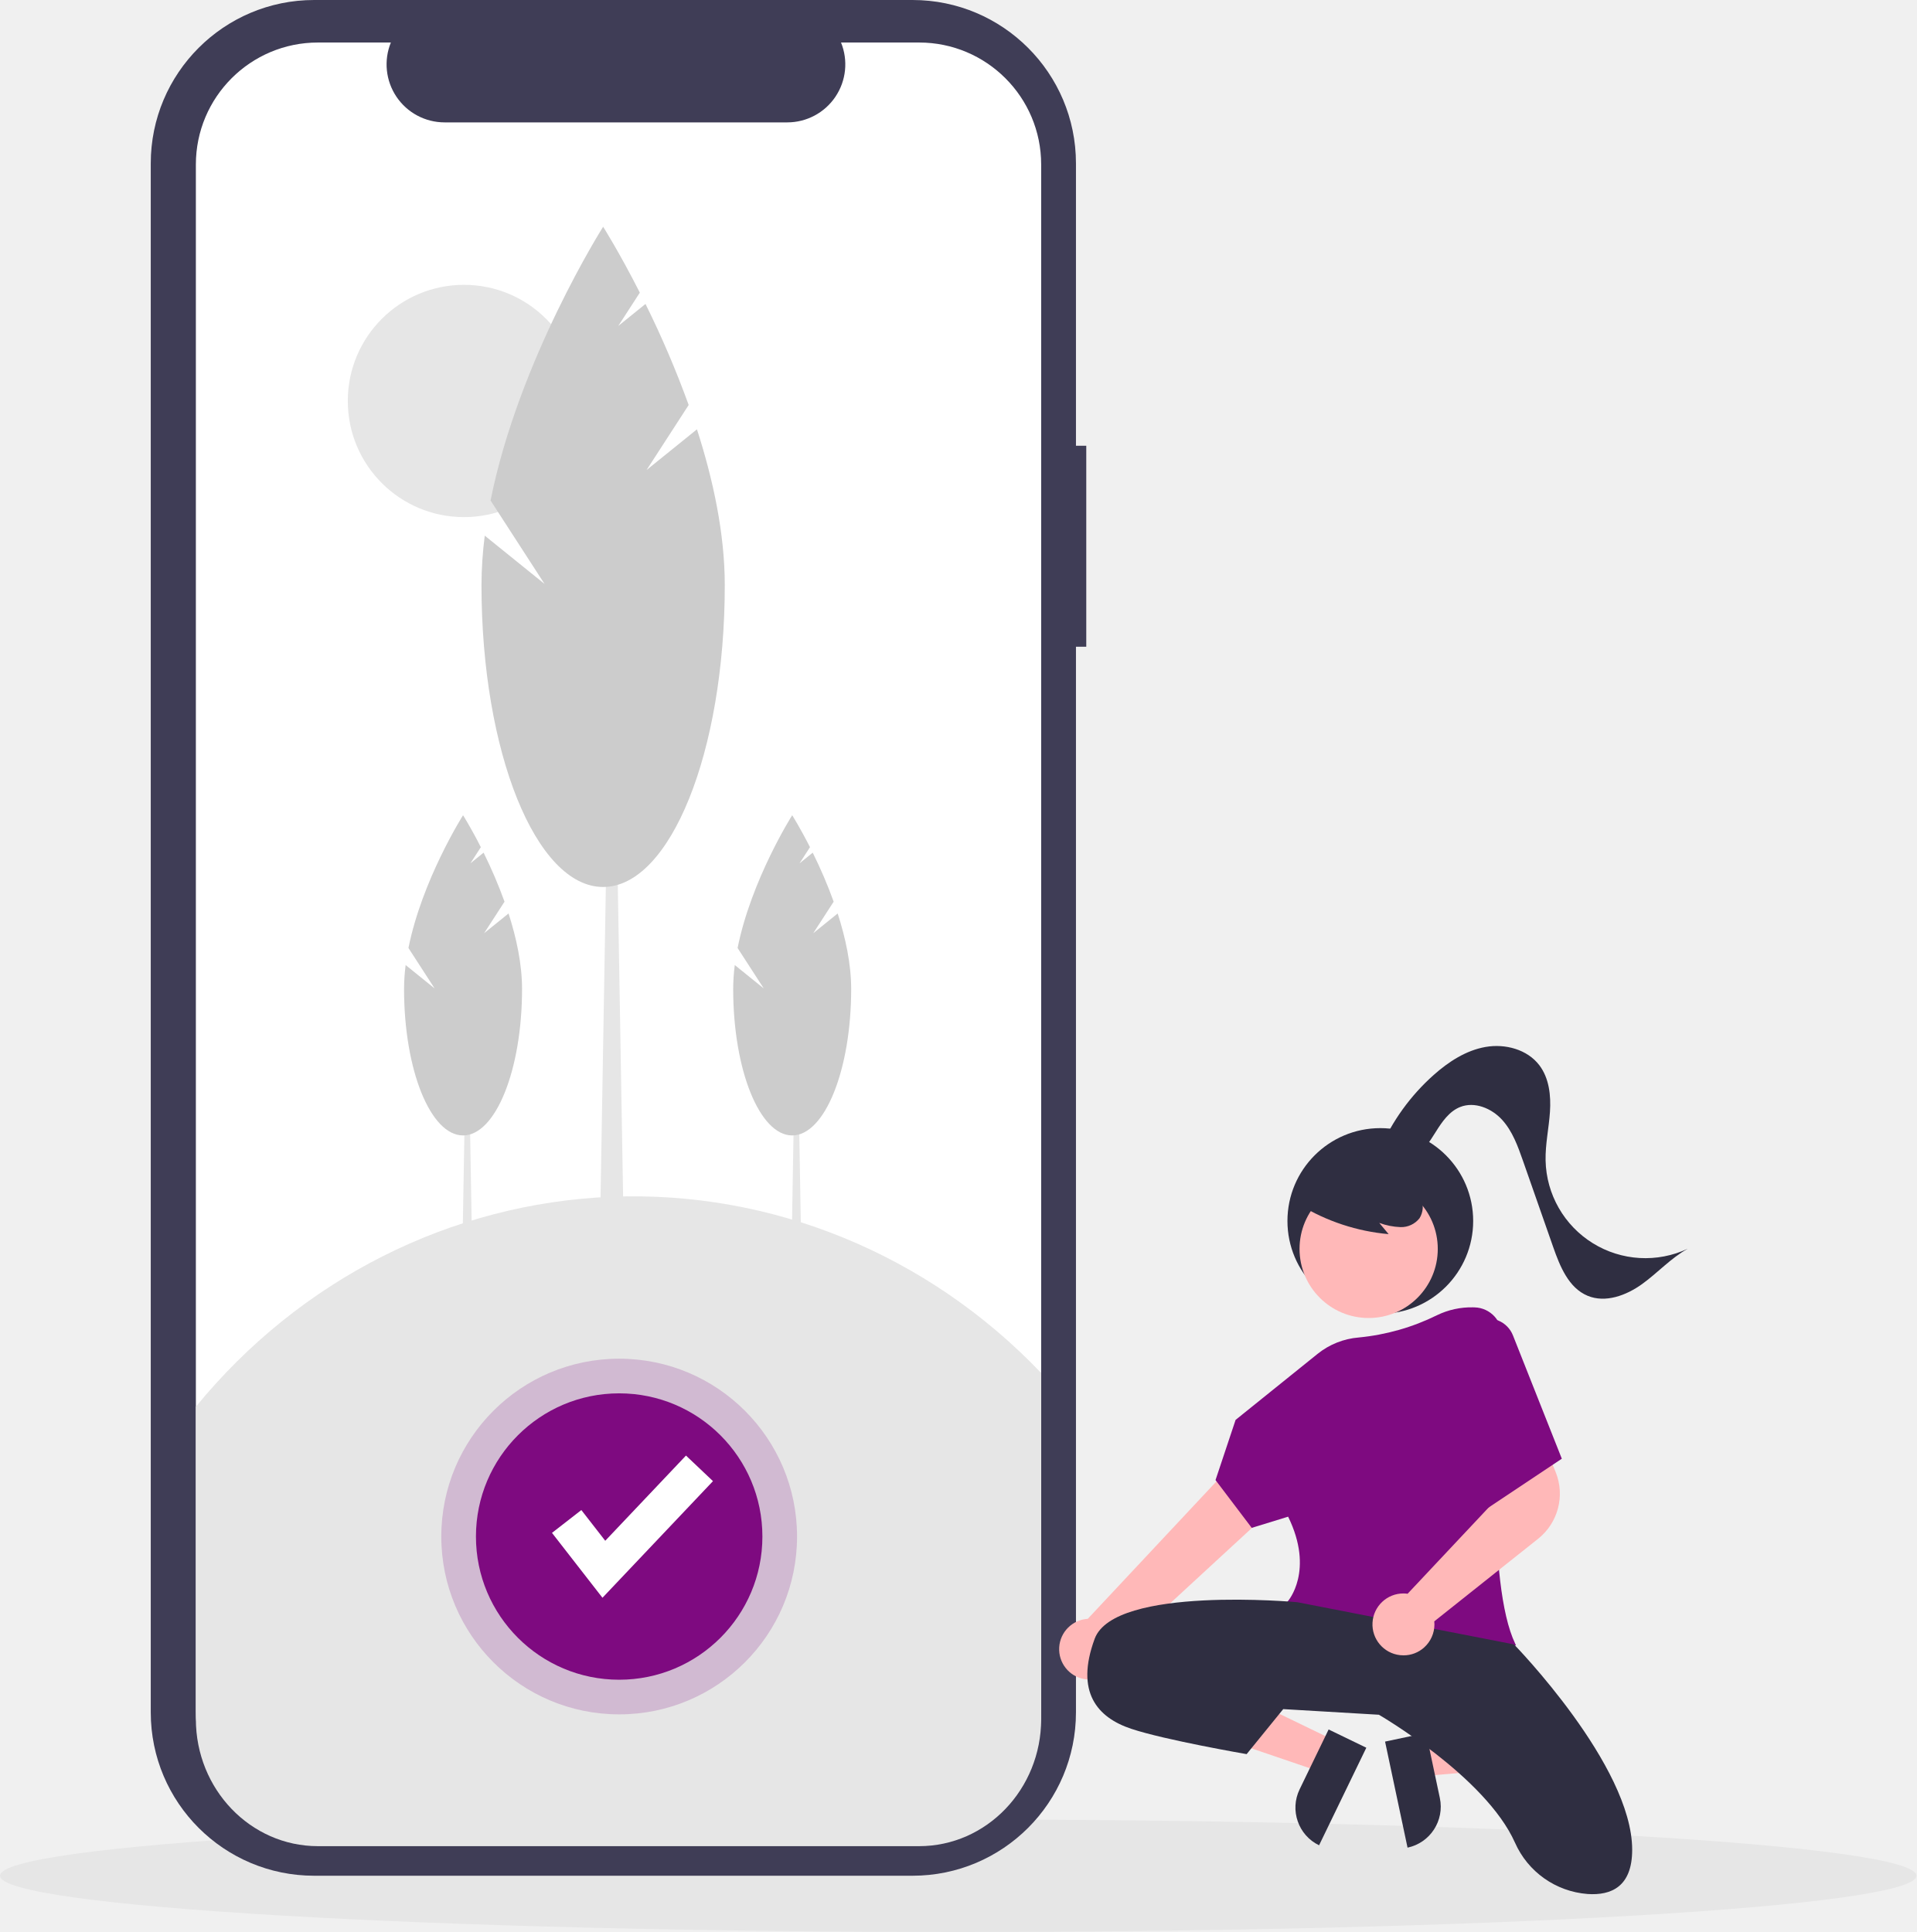
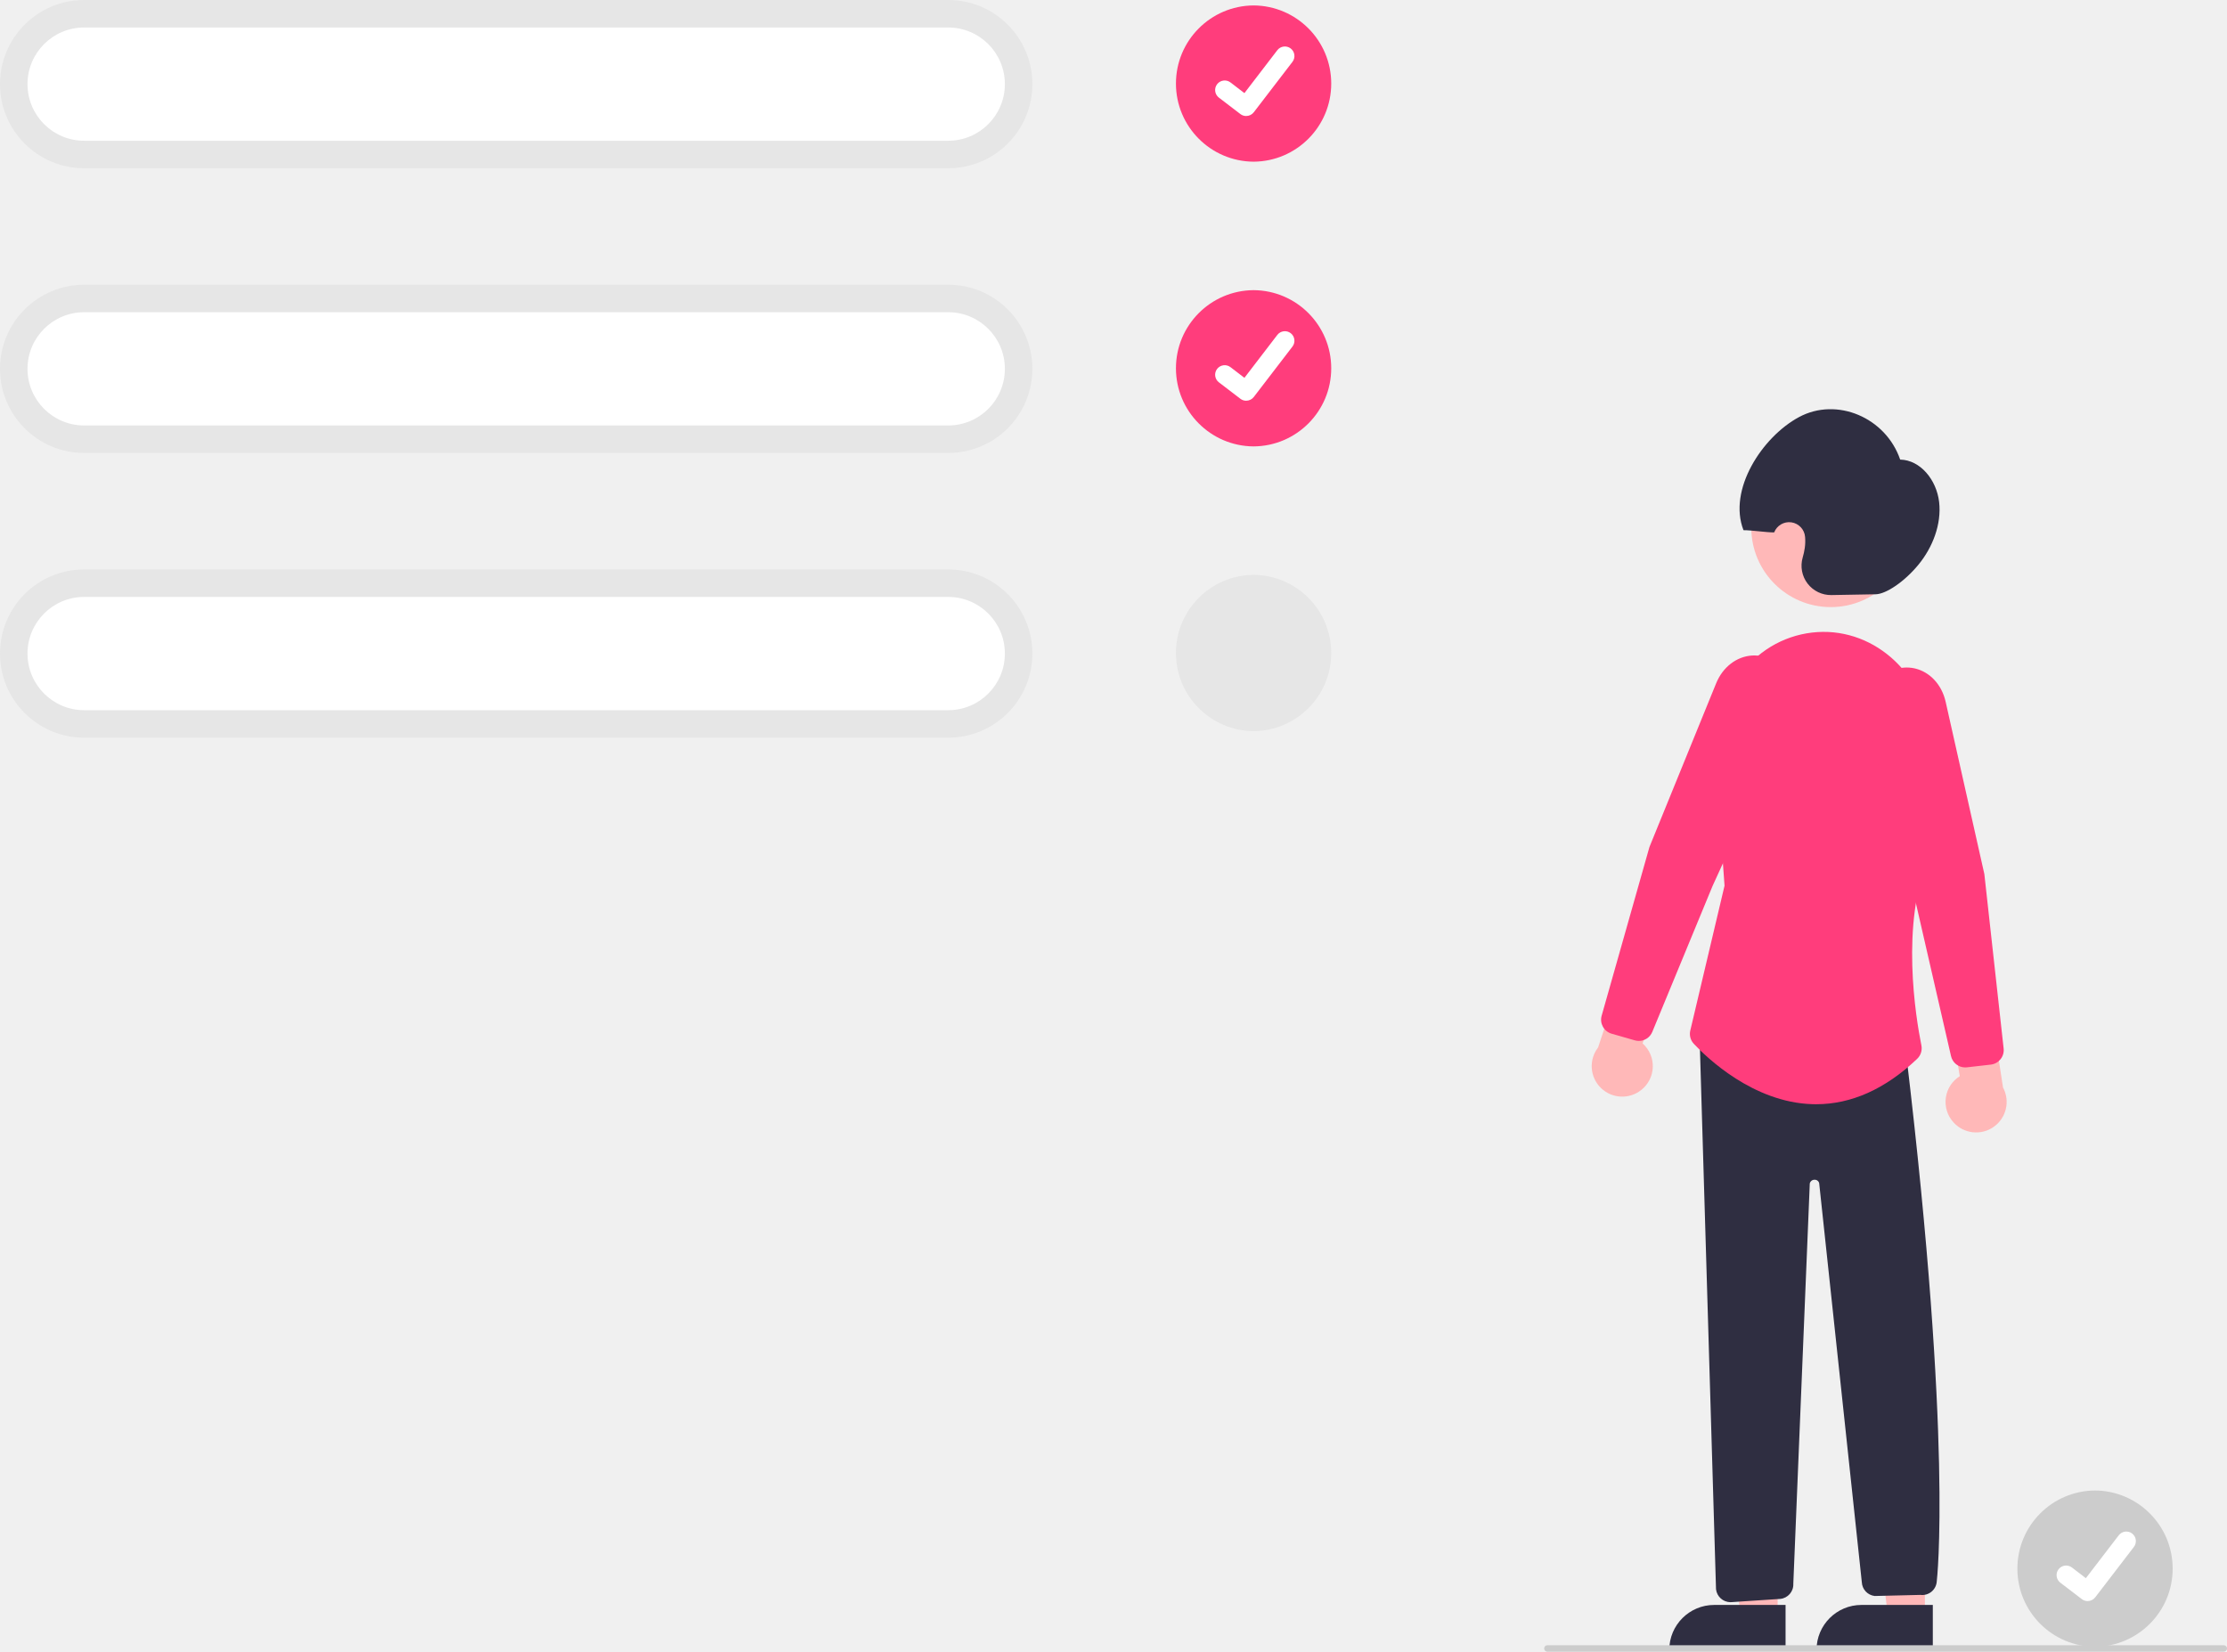
- <svg xmlns="http://www.w3.org/2000/svg" width="681" height="686.689" viewBox="0 0 681 686.689">
-   <g id="Group_25" data-name="Group 25" transform="translate(-228 -105)">
-     <ellipse id="Ellipse_92" data-name="Ellipse 92" cx="340.5" cy="20" rx="340.5" ry="20" transform="translate(228 751.689)" fill="#e6e6e6" />
-     <path id="Path_607-364" data-name="Path 607" d="M614,263.086h-3.663V162.735a58.08,58.08,0,0,0-58.08-58.08H339.651a58.08,58.08,0,0,0-58.08,58.08V713.265a58.08,58.08,0,0,0,58.08,58.08H552.257a58.08,58.08,0,0,0,58.08-58.08V334.517H614Z" transform="translate(0 0.345)" fill="#3f3d56" />
-     <path id="Path_608-365" data-name="Path 608" d="M597.975,163.141V712.86A43.376,43.376,0,0,1,554.6,756.235H340.974A43.376,43.376,0,0,1,297.6,712.861V163.141a43.376,43.376,0,0,1,43.375-43.375h25.916a20.617,20.617,0,0,0,19.081,28.389h121.8a20.617,20.617,0,0,0,19.082-28.389H554.6a43.376,43.376,0,0,1,43.375,43.375Z" transform="translate(0 0.345)" fill="#fff" />
-     <path id="Path_609-366" data-name="Path 609" d="M212.286,474.693h-4.493l1.5-87.756h1.5Z" transform="translate(184 105)" fill="#e6e6e6" />
-     <path id="Path_610-367" data-name="Path 610" d="M400.029,436.342l7.252-11.207a168.035,168.035,0,0,0-7.44-17.416l-4.689,3.788,3.713-5.738c-3.539-6.965-6.323-11.354-6.323-11.354S378,417.332,373.139,441.6l9.306,14.382-10.3-8.321a67.979,67.979,0,0,0-.565,8.524c0,28.739,9.386,52.036,20.964,52.036s20.964-23.3,20.964-52.036c0-8.909-2.016-18.23-4.8-26.853Z" transform="translate(0 0.345)" fill="#ccc" />
-     <path id="Path_611-368" data-name="Path 611" d="M329.245,474.693h-4.493l1.5-87.756h1.5Z" transform="translate(184 105)" fill="#e6e6e6" />
-     <path id="Path_612-369" data-name="Path 612" d="M516.988,436.342l7.252-11.207a168.022,168.022,0,0,0-7.44-17.416l-4.689,3.788,3.713-5.738c-3.539-6.965-6.323-11.354-6.323-11.354s-14.544,22.919-19.4,47.185L499.4,455.98l-10.3-8.321a67.979,67.979,0,0,0-.565,8.524c0,28.739,9.386,52.036,20.964,52.036s20.964-23.3,20.964-52.036c0-8.909-2.016-18.23-4.8-26.853Z" transform="translate(0 0.345)" fill="#ccc" />
-     <circle id="Ellipse_94" data-name="Ellipse 94" cx="41.28" cy="41.28" r="41.28" transform="translate(351.587 206.238)" fill="#e6e6e6" />
-     <path id="Path_613-370" data-name="Path 613" d="M266.043,461.916H256.78l3.088-180.945h3.087Z" transform="translate(184 105)" fill="#e6e6e6" />
-     <path id="Path_614-371" data-name="Path 614" d="M457.762,271.706,472.715,248.6a346.45,346.45,0,0,0-15.341-35.911l-9.669,7.809,7.656-11.832c-7.3-14.362-13.037-23.411-13.037-23.411s-29.988,47.256-40.007,97.29L421.5,312.2l-21.242-17.157a140.16,140.16,0,0,0-1.165,17.576c0,59.257,19.353,107.294,43.226,107.294s43.226-48.037,43.226-107.294c0-18.37-4.156-37.589-9.889-55.368Z" transform="translate(0 0.345)" fill="#ccc" />
-     <path id="Path_615-372" data-name="Path 615" d="M591.743,592.653V715.661c0,24.949-19.419,45.174-43.375,45.175H334.742c-23.955,0-43.375-20.225-43.376-45.175V604.645c37.038-45.282,90.589-72.345,147.662-74.624S551.485,550.456,591.743,592.653Z" transform="translate(6.232 0.345)" fill="#e6e6e6" />
-     <circle id="Ellipse_95" data-name="Ellipse 95" cx="63.208" cy="63.208" r="63.208" transform="translate(384.812 587.922)" fill="#7e0a80" opacity="0.2" />
-     <circle id="Ellipse_96" data-name="Ellipse 96" cx="50.895" cy="50.895" r="50.895" transform="translate(397.125 600.235)" fill="#7e0a80" />
-     <path id="Path_616-373" data-name="Path 616" d="M258.084,567.89l-17.937-23.061,10.431-8.113,8.492,10.919,28.689-30.284,9.594,9.088Z" transform="translate(184 105)" fill="#fff" />
-     <g id="Group_24" data-name="Group 24">
-       <circle id="Ellipse_97" data-name="Ellipse 97" cx="33" cy="33" r="33" transform="translate(685.486 505.969)" fill="#2f2e41" />
-       <path id="Path_624-374" data-name="Path 624" d="M553.859,383.226l2.542,11.993,47.47-4.1-3.751-17.7Z" transform="translate(178 341)" fill="#ffb8b8" />
-       <path id="Path_625-375" data-name="Path 625" d="M789.188,618.5h38.531v14.887H804.075A14.887,14.887,0,0,1,789.188,618.5Z" transform="translate(286.71 1661.973) rotate(-101.965)" fill="#2f2e41" />
-       <path id="Path_626-376" data-name="Path 626" d="M524.12,382.586l-5.343,11.035-45.1-15.357,7.886-16.285Z" transform="translate(178 341)" fill="#ffb8b8" />
-       <path id="Path_627-377" data-name="Path 627" d="M771.037,617.456h23.644v14.887H756.151A14.887,14.887,0,0,1,771.037,617.456Z" transform="translate(-201.941 1165.868) rotate(-64.164)" fill="#2f2e41" />
-       <path id="Path_628-378" data-name="Path 628" d="M690.259,586.414a10.743,10.743,0,0,0,12.709-10.48l74.374-68.571-18.47-14.305L691.535,565a10.8,10.8,0,0,0-1.275,21.413Z" transform="translate(-77 115.379)" fill="#ffb8b8" />
-       <circle id="Ellipse_98" data-name="Ellipse 98" cx="24.561" cy="24.561" r="24.561" transform="translate(689.783 524.337)" fill="#ffb8b8" />
-       <path id="Path_629-379" data-name="Path 629" d="M813.386,577.893c-17.229,0-37.978-3.628-50.779-18.477l-.288-.334.3-.328c.1-.107,9.514-10.869.111-30.061L749.8,532.67l-12.87-16.989,7.13-21.389,29.177-23.5A26.751,26.751,0,0,1,787.846,465a80.211,80.211,0,0,0,27.785-7.913,27.906,27.906,0,0,1,12.8-2.8l.574.016a9.95,9.95,0,0,1,9.641,10.708c-1.979,25.63-5.472,87.543,4.792,108.861l.265.551-.592.15a136.109,136.109,0,0,1-29.723,3.319Z" transform="translate(-77 115.379)" fill="#7e0a80" />
-       <path id="Path_630-380" data-name="Path 630" d="M765.986,559.09s-65-6-72,13,1,28,13,32,41,9,41,9l13-16,34,2s37.885,21.973,48.36,45.474A30.762,30.762,0,0,0,869.123,662.8c8.4.584,15.863-2.587,15.863-15.712,0-30-42-73-42-73Z" transform="translate(-77 115.379)" fill="#2f2e41" />
-       <path id="Path_631-381" data-name="Path 631" d="M716.486,588.59s17-5,44,8" transform="translate(-77 115.379)" fill="#2f2e41" />
-       <path id="Path_632-382" data-name="Path 632" d="M766.843,417.855a73.042,73.042,0,0,0,31.6,10.412l-3.331-3.991a24.476,24.476,0,0,0,7.561,1.5,8.281,8.281,0,0,0,6.75-3.159,7.7,7.7,0,0,0,.516-7.115,14.589,14.589,0,0,0-4.589-5.739,27.323,27.323,0,0,0-25.431-4.545,16.33,16.33,0,0,0-7.6,4.872,9.236,9.236,0,0,0-1.863,8.561" transform="translate(-77 115.379)" fill="#2f2e41" />
-       <path id="Path_633-383" data-name="Path 633" d="M795.309,398.224A75.485,75.485,0,0,1,814.446,371.7c5.292-4.7,11.473-8.743,18.446-9.963s14.833.87,19.111,6.511c3.5,4.613,4.152,10.793,3.767,16.569s-1.676,11.5-1.553,17.284a35.468,35.468,0,0,0,50.527,31.351c-6.022,3.329-10.714,8.6-16.3,12.608s-12.963,6.76-19.312,4.11c-6.718-2.8-9.8-10.419-12.206-17.29l-10.732-30.64c-1.824-5.209-3.739-10.572-7.462-14.645s-9.765-6.557-14.889-4.509c-3.884,1.552-6.413,5.258-8.63,8.8s-4.557,7.32-8.3,9.179-9.3.715-10.523-3.285" transform="translate(-77 115.379)" fill="#2f2e41" />
-       <path id="Path_636-384" data-name="Path 636" d="M803.736,577.979a11.57,11.57,0,0,1-1.268-.07,11,11,0,0,1,1.251-21.931,10.626,10.626,0,0,1,1.466.109l33.578-35.745-3.505-11.685,17.6-7.892,4.934,12.06A20.49,20.49,0,0,1,851.62,536.5l-36.961,29.4a10.238,10.238,0,0,1,.06,1.079,11.018,11.018,0,0,1-3.664,8.2A10.872,10.872,0,0,1,803.736,577.979Z" transform="translate(-77 115.379)" fill="#ffb8b8" />
-       <path id="Path_637-385" data-name="Path 637" d="M829.986,459.09h0a9.453,9.453,0,0,1,12.628,5.156l17.372,43.844-27,18Z" transform="translate(-77 115.379)" fill="#7e0a80" />
-     </g>
-   </g>
+ <svg xmlns="http://www.w3.org/2000/svg" data-name="Layer 1" width="688.134" height="510.5" viewBox="0 0 688.134 510.5">
+   <path d="M903.287,655.431a24.146,24.146,0,0,0-0,48.291h0a24.146,24.146,0,0,0,0-48.291Z" transform="translate(-255.9331 -194.75)" fill="#ccc" />
+   <path id="eddccf5f-d02a-4888-86ae-be237287dc7c-559" data-name="Path 395" d="M900.996,689.605a2.93,2.93,0,0,1-1.763-.586l-.032-.024-6.64-5.079a2.951,2.951,0,1,1,3.591-4.684l4.301,3.298L910.617,669.271a2.95,2.95,0,0,1,4.135-.546l.001.001-.063.088.065-.088a2.953,2.953,0,0,1,.546,4.136L903.346,688.45a2.951,2.951,0,0,1-2.347,1.151Z" transform="translate(-255.9331 -194.75)" fill="#fff" />
+   <polygon points="594.783 499.316 583.351 499.315 577.915 455.219 594.787 455.221 594.783 499.316" fill="#ffb8b8" />
+   <path d="M575.185,496.048h22.048a0,0,0,0,1,0,0V509.93a0,0,0,0,1,0,0H561.303a0,0,0,0,1,0,0v0A13.882,13.882,0,0,1,575.185,496.048Z" fill="#2f2e41" />
+   <polygon points="549.283 499.316 537.851 499.315 532.415 455.219 549.287 455.221 549.283 499.316" fill="#ffb8b8" />
+   <path d="M529.685,496.048h22.048a0,0,0,0,1,0,0V509.93a0,0,0,0,1,0,0H515.803a0,0,0,0,1,0,0v0A13.882,13.882,0,0,1,529.685,496.048Z" fill="#2f2e41" />
+   <path d="M859.523,541.616a9.377,9.377,0,0,1,1.976-14.242l-3.541-21.133,12.318-5.284,4.581,29.915a9.428,9.428,0,0,1-15.334,10.745Z" transform="translate(-255.9331 -194.75)" fill="#ffb8b8" />
+   <path d="M763.085,531.63a9.377,9.377,0,0,0,.404-14.373l6.984-20.258-11.276-7.246-9.46,28.747A9.428,9.428,0,0,0,763.085,531.63Z" transform="translate(-255.9331 -194.75)" fill="#ffb8b8" />
+   <circle cx="565.702" cy="163.08" r="24.561" fill="#ffb8b8" />
+   <path d="M762.326,516.474a4.502,4.502,0,0,1-1.245-.176l-7.159-2.055a4.508,4.508,0,0,1-3.088-5.551l14.774-52.162,20.602-50.575c2.049-5.028,6.329-8.325,11.17-8.605a11.446,11.446,0,0,1,10.778,6.277h0a15.621,15.621,0,0,1,.357,13.771l-23.417,51.21-18.616,45.084A4.498,4.498,0,0,1,762.326,516.474Z" transform="translate(-255.9331 -194.75)" fill="#ff3d7c" />
+   <path d="M835.495,378.427l-13.647.243a9.074,9.074,0,0,1-8.896-11.59,21.127,21.127,0,0,0,.656-3.013,15.225,15.225,0,0,0,.09-3.354,4.952,4.952,0,0,0-9.554-1.408v0c-2.295.033-7.183-.715-9.478-.683-4.872-12.49,5.745-28.833,17.174-34.972,11.651-6.258,26.775.109,31.241,13.152,6.198.111,11.235,6.225,12.033,13.106s-2.032,14.067-6.363,19.342S838.734,378.369,835.495,378.427Z" transform="translate(-255.9331 -194.75)" fill="#2f2e41" />
+   <path d="M790.637,689.949a4.515,4.515,0,0,1-4.461-4.01L781.113,515.704l63.787,4.541.049.41c14.415,120.663,9.487,162.432,9.436,162.839a4.498,4.498,0,0,1-5.075,4.203l-14.097.338a4.498,4.498,0,0,1-3.989-4.296L818.052,560.439a1.406,1.406,0,0,0-1.466-1.056,1.463,1.463,0,0,0-1.439,1.177l-5.089,123.704a4.481,4.481,0,0,1-4.041,4.67l-14.932.993A4.459,4.459,0,0,1,790.637,689.949Z" transform="translate(-255.9331 -194.75)" fill="#2f2e41" />
+   <path d="M817.106,536.045c-.382,0-.762-.006-1.145-.018-18.342-.552-32.692-14.429-36.653-18.669a4.478,4.478,0,0,1-1.081-4.097l10.581-44.764-2.807-38.917a38.369,38.369,0,0,1,10.506-29.633,31.663,31.663,0,0,1,24.386-9.866c17.855.852,31.941,16.812,32.069,36.333.198,30.235-.693,32.312-.985,32.995-8.911,20.797-4.044,49.989-2.34,58.441a4.516,4.516,0,0,1-1.337,4.188C838.499,531.335,828.009,536.044,817.106,536.045Z" transform="translate(-255.9331 -194.75)" fill="#ff3d7c" />
+   <path d="M863.171,524.666a4.497,4.497,0,0,1-4.38-3.494L847.874,473.615l-14.631-54.357a15.621,15.621,0,0,1,2.627-13.522,11.456,11.456,0,0,1,11.667-4.41c4.729,1.076,8.405,5.035,9.595,10.333l11.955,53.229,5.962,53.941a4.509,4.509,0,0,1-3.963,4.965l-7.4.844A4.487,4.487,0,0,1,863.171,524.666Z" transform="translate(-255.9331 -194.75)" fill="#ff3d7c" />
+   <path d="M548.933,246.75h-267a26,26,0,0,1,0-52h267a26,26,0,0,1,0,52Z" transform="translate(-255.9331 -194.75)" fill="#e6e6e6" />
+   <path d="M281.933,203.25a17.5,17.5,0,0,0,0,35h267a17.5,17.5,0,0,0,0-35Z" transform="translate(-255.9331 -194.75)" fill="#fff" />
+   <path d="M643.287,196.431a24.146,24.146,0,0,0-0,48.291h0a24.146,24.146,0,0,0,0-48.291Z" transform="translate(-255.9331 -194.75)" fill="#ff3d7c" />
+   <path id="ad0a0ef9-b94e-459b-a18b-5e864c4f85bd-560" data-name="Path 395" d="M640.996,230.605a2.93,2.93,0,0,1-1.763-.586l-.032-.024-6.64-5.079a2.951,2.951,0,1,1,3.591-4.684l4.301,3.298,10.163-13.259a2.95,2.95,0,0,1,4.135-.546l.001.001-.063.088.065-.088a2.953,2.953,0,0,1,.546,4.136L643.346,229.45a2.951,2.951,0,0,1-2.347,1.151Z" transform="translate(-255.9331 -194.75)" fill="#fff" />
+   <path d="M548.933,334.75h-267a26,26,0,0,1,0-52h267a26,26,0,0,1,0,52Z" transform="translate(-255.9331 -194.75)" fill="#e6e6e6" />
+   <path d="M281.933,291.25a17.5,17.5,0,0,0,0,35h267a17.5,17.5,0,0,0,0-35Z" transform="translate(-255.9331 -194.75)" fill="#fff" />
+   <path d="M643.287,284.431a24.146,24.146,0,0,0-0,48.291h0a24.146,24.146,0,0,0,0-48.291Z" transform="translate(-255.9331 -194.75)" fill="#ff3d7c" />
+   <path id="b52aca83-db19-4a50-956a-5cae2a617b83-561" data-name="Path 395" d="M640.996,318.605a2.93,2.93,0,0,1-1.763-.586l-.032-.024-6.64-5.079a2.951,2.951,0,1,1,3.591-4.684l4.301,3.298,10.163-13.259a2.95,2.95,0,0,1,4.135-.546l.001.001-.063.088.065-.088a2.953,2.953,0,0,1,.546,4.136L643.346,317.45a2.951,2.951,0,0,1-2.347,1.151Z" transform="translate(-255.9331 -194.75)" fill="#fff" />
+   <path d="M548.933,422.75h-267a26,26,0,0,1,0-52h267a26,26,0,0,1,0,52Z" transform="translate(-255.9331 -194.75)" fill="#e6e6e6" />
+   <path d="M281.933,379.25a17.5,17.5,0,0,0,0,35h267a17.5,17.5,0,0,0,0-35Z" transform="translate(-255.9331 -194.75)" fill="#fff" />
+   <path d="M643.287,372.431a24.146,24.146,0,0,0-0,48.291h0a24.146,24.146,0,0,0,0-48.291Z" transform="translate(-255.9331 -194.75)" fill="#e6e6e6" />
+   <path d="M943.067,705.25h-209a1,1,0,0,1,0-2h209a1,1,0,0,1,0,2Z" transform="translate(-255.9331 -194.75)" fill="#ccc" />
</svg>
